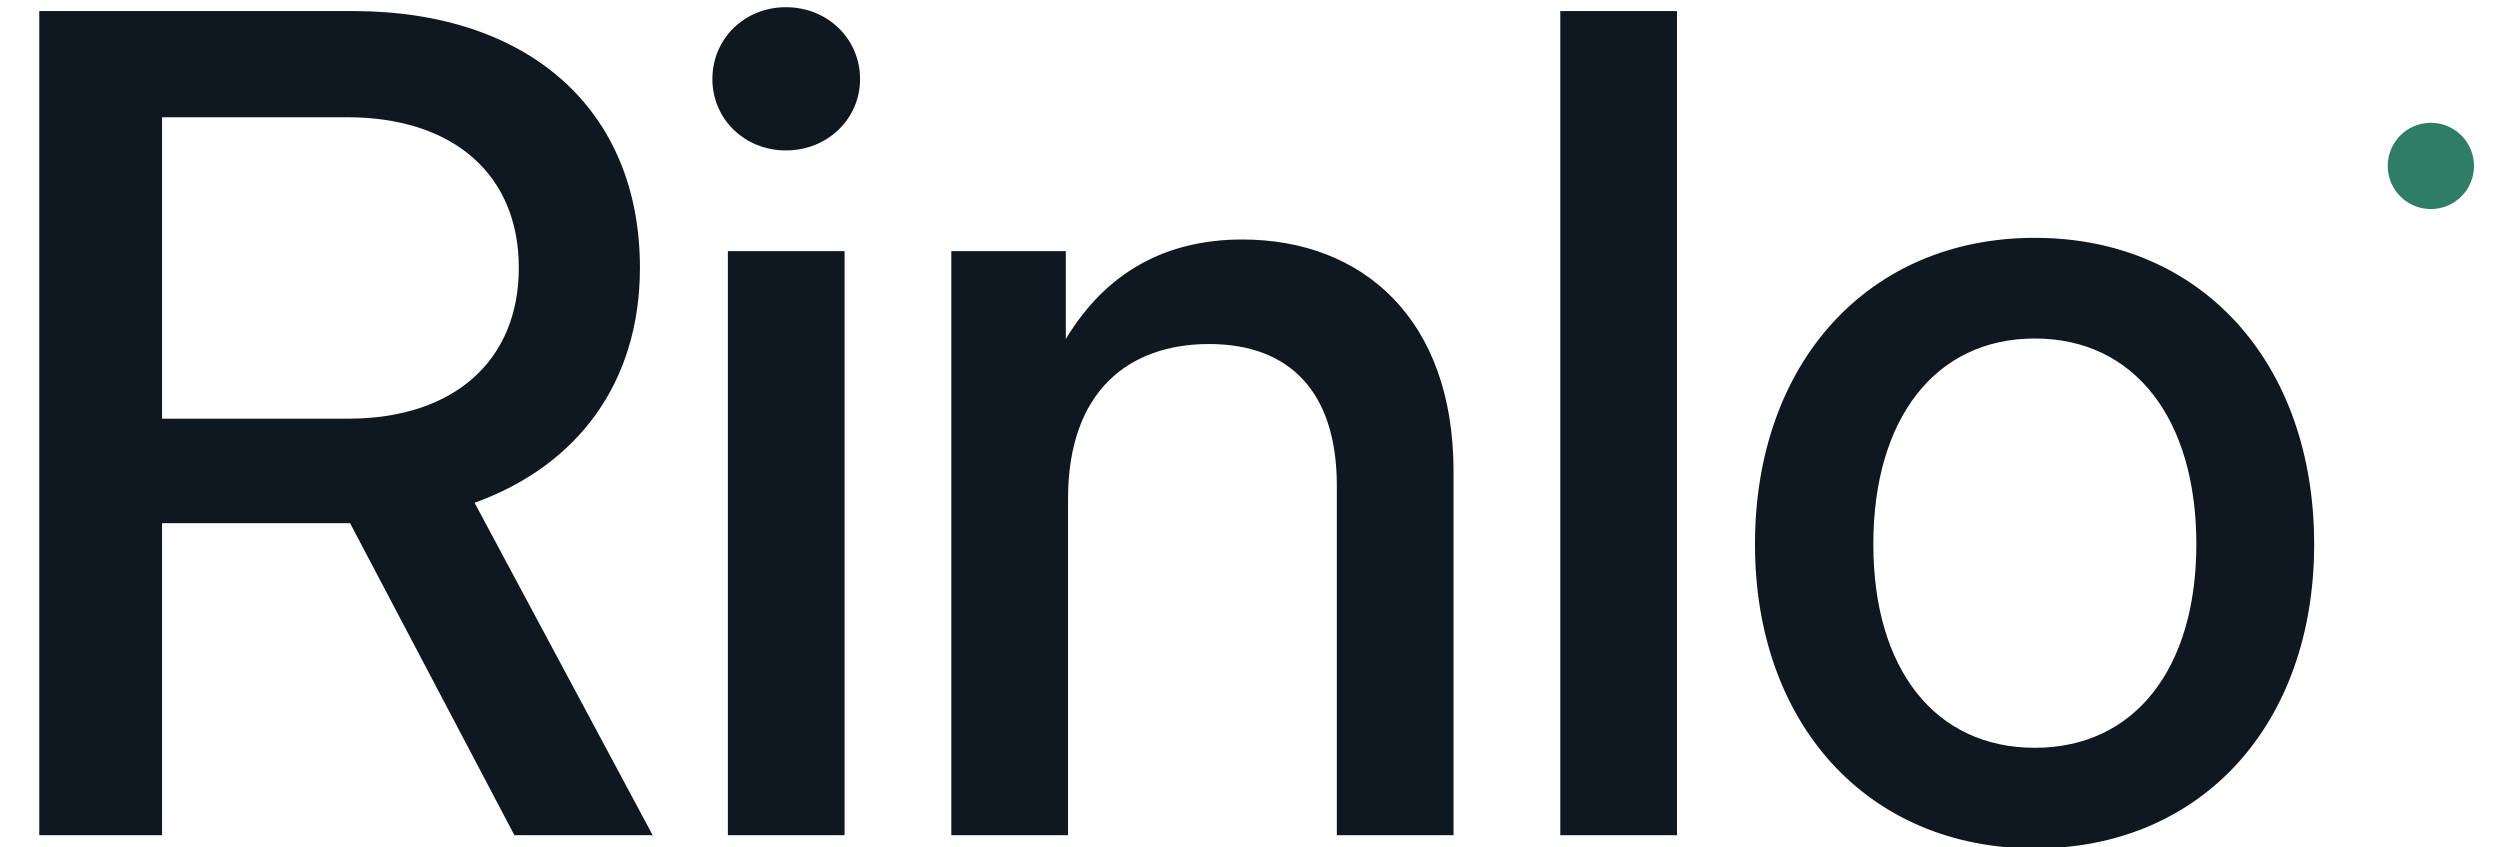
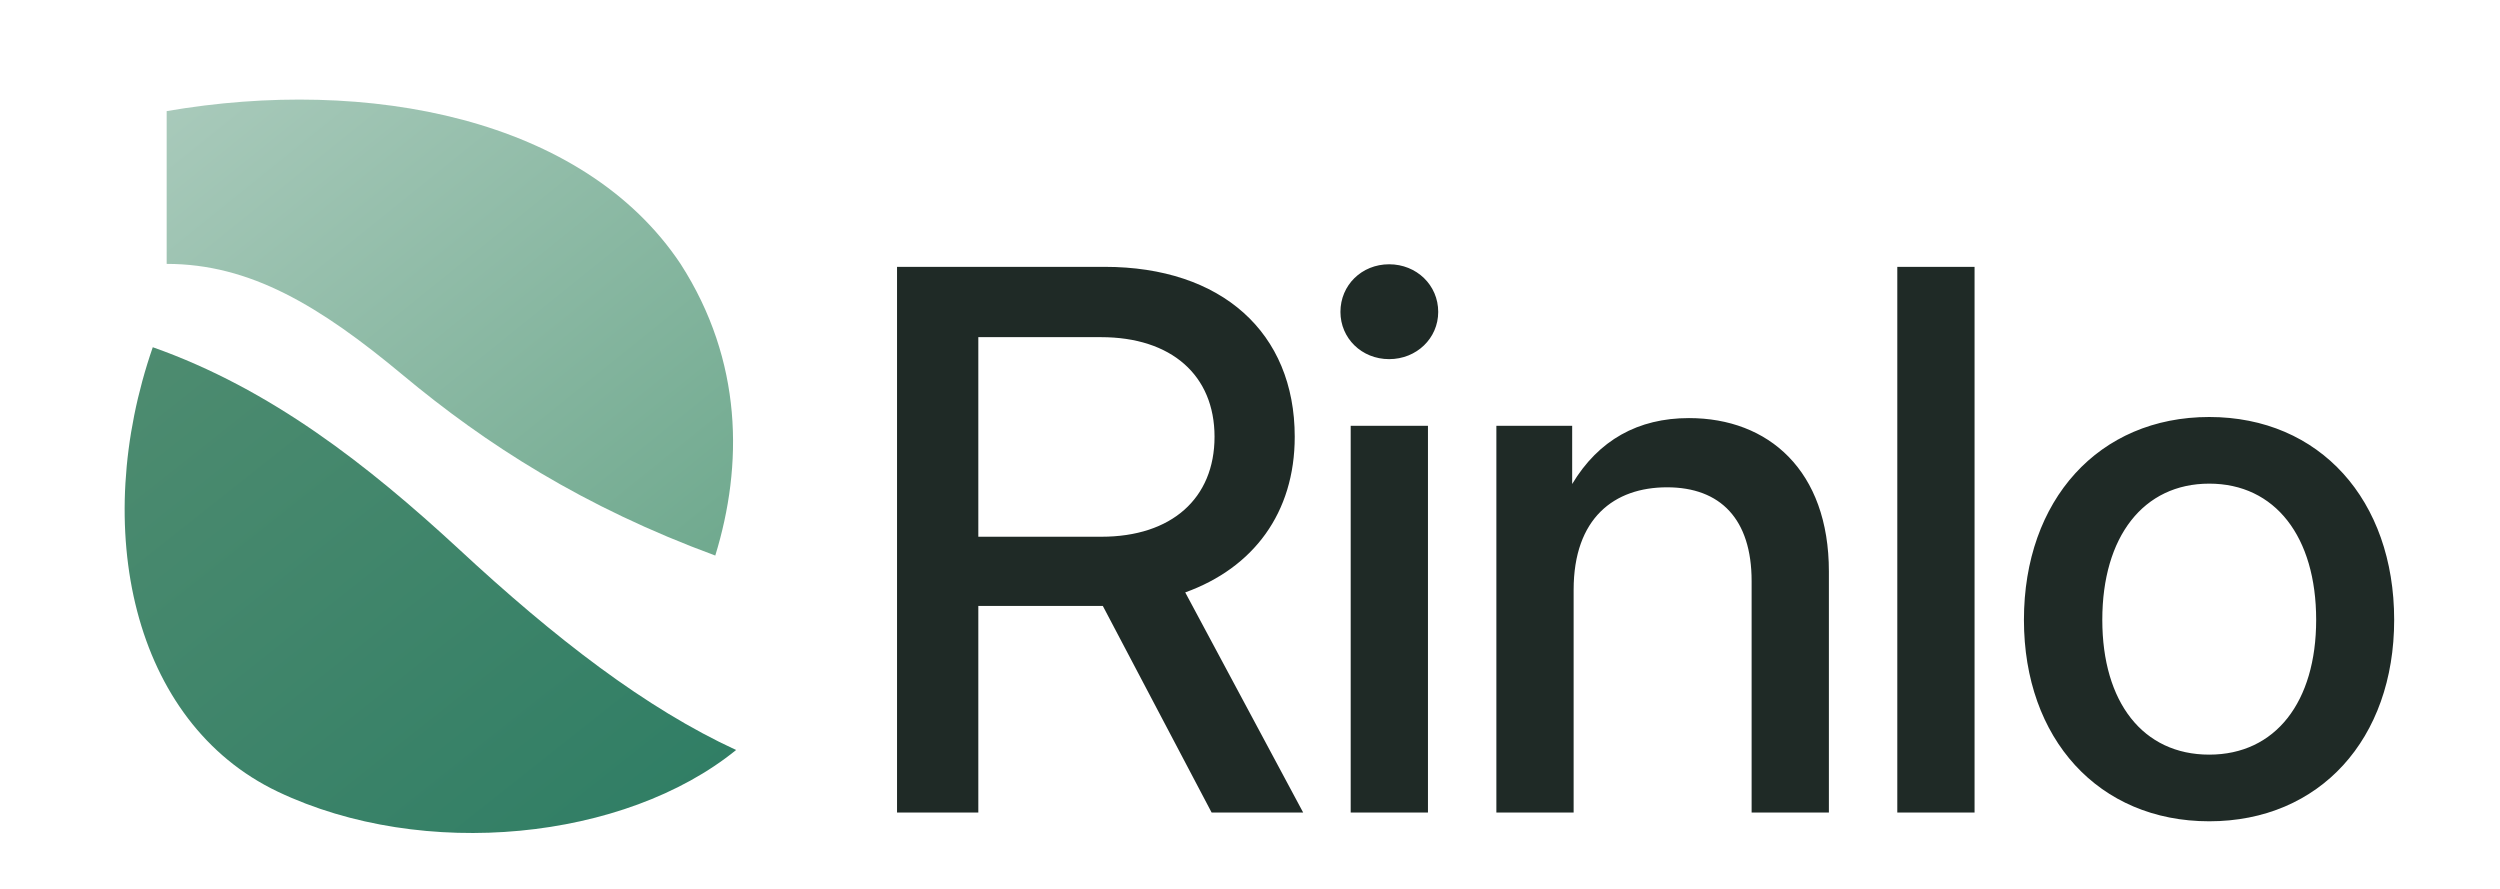
- <svg xmlns="http://www.w3.org/2000/svg" viewBox="65 -10 4520 1530">
-   <path d="M136 1500H358V936H688C691 936 695 936 698 936L995 1500H1245L923 899C1109 832 1222 682 1222 474C1222 189 1022 10 703 10H136ZM358 747V202H693C885 202 1003 306 1003 474C1003 642 886 747 694 747Z M1381 1500H1592V444H1381ZM1486 262C1561 262 1620 205 1620 133C1620 60 1561 3 1486 3C1411 3 1353 60 1353 133C1353 205 1411 262 1486 262Z M1996 892C1996 696 2107 612 2251 612C2397 612 2482 699 2482 868V1500H2693V842C2693 566 2528 423 2311 423C2172 423 2064 483 1992 603V444H1785V1500H1996Z M3097 10H2886V1500H3097Z M3744 1524C4046 1524 4249 1299 4249 974C4249 647 4046 420 3744 420C3442 420 3238 647 3238 974C3238 1299 3442 1524 3744 1524ZM3744 1342C3563 1342 3452 1199 3452 974C3452 747 3564 602 3744 602C3924 602 4036 747 4036 974C4036 1198 3925 1342 3744 1342Z" fill="#0F1720" />
-   <circle cx="4460" cy="290" r="78" fill="#2E7D64" />
+ <svg xmlns="http://www.w3.org/2000/svg" viewBox="0 0 360 128" role="img" aria-label="Rinlo">
+   <defs>
+     <linearGradient id="rinloLeafTop" x1="0" y1="0" x2="1" y2="1">
+       <stop offset="0" stop-color="#A9CABB" />
+       <stop offset="1" stop-color="#6FA98E" />
+     </linearGradient>
+     <linearGradient id="rinloLeafBottom" x1="0" y1="0" x2="1" y2="1">
+       <stop offset="0" stop-color="#4E8C70" />
+       <stop offset="1" stop-color="#2E7D64" />
+     </linearGradient>
+   </defs>
+   <g transform="translate(4 4)">
+     <path d="M20 12C49 7 80 13 94 34C103 48 103 63 99 76C80 69 66 60 54 50C42 40 32 34 20 34Z" fill="url(#rinloLeafTop)" />
+     <path d="M18 46C35 52 49 63 62 75C76 88 89 98 102 104C86 117 57 120 36 110C15 100 9 72 18 46Z" fill="url(#rinloLeafBottom)" />
+   </g>
+   <g transform="translate(122 9) scale(1.08)">
+     <path d="M6.641 100H17.48V72.461H33.594C33.74 72.461 33.936 72.461 34.082 72.461L48.584 100H60.791L45.068 70.654C54.15 67.383 59.668 60.059 59.668 49.902C59.668 35.986 49.902 27.246 34.326 27.246H6.641ZM17.48 63.232V36.621H33.838C43.213 36.621 48.975 41.699 48.975 49.902C48.975 58.105 43.262 63.232 33.887 63.232Z M67.129 100H77.432V48.438H67.129ZM72.256 39.551C75.918 39.551 78.799 36.768 78.799 33.252C78.799 29.688 75.918 26.904 72.256 26.904C68.594 26.904 65.762 29.688 65.762 33.252C65.762 36.768 68.594 39.551 72.256 39.551Z M96.855 70.312C96.855 60.742 102.275 56.641 109.307 56.641C116.436 56.641 120.586 60.889 120.586 69.141V100H130.889V67.871C130.889 54.395 122.832 47.412 112.236 47.412C105.449 47.412 100.176 50.342 96.66 56.201V48.438H86.553V100H96.855Z M150.312 27.246H140.01V100H150.312Z M181.602 101.172C196.348 101.172 206.26 90.186 206.26 74.316C206.26 58.35 196.348 47.266 181.602 47.266C166.855 47.266 156.895 58.35 156.895 74.316C156.895 90.186 166.855 101.172 181.602 101.172ZM181.602 92.285C172.764 92.285 167.344 85.303 167.344 74.316C167.344 63.232 172.812 56.152 181.602 56.152C190.391 56.152 195.859 63.232 195.859 74.316C195.859 85.254 190.439 92.285 181.602 92.285Z" fill="#1F2A26" />
+   </g>
</svg>
